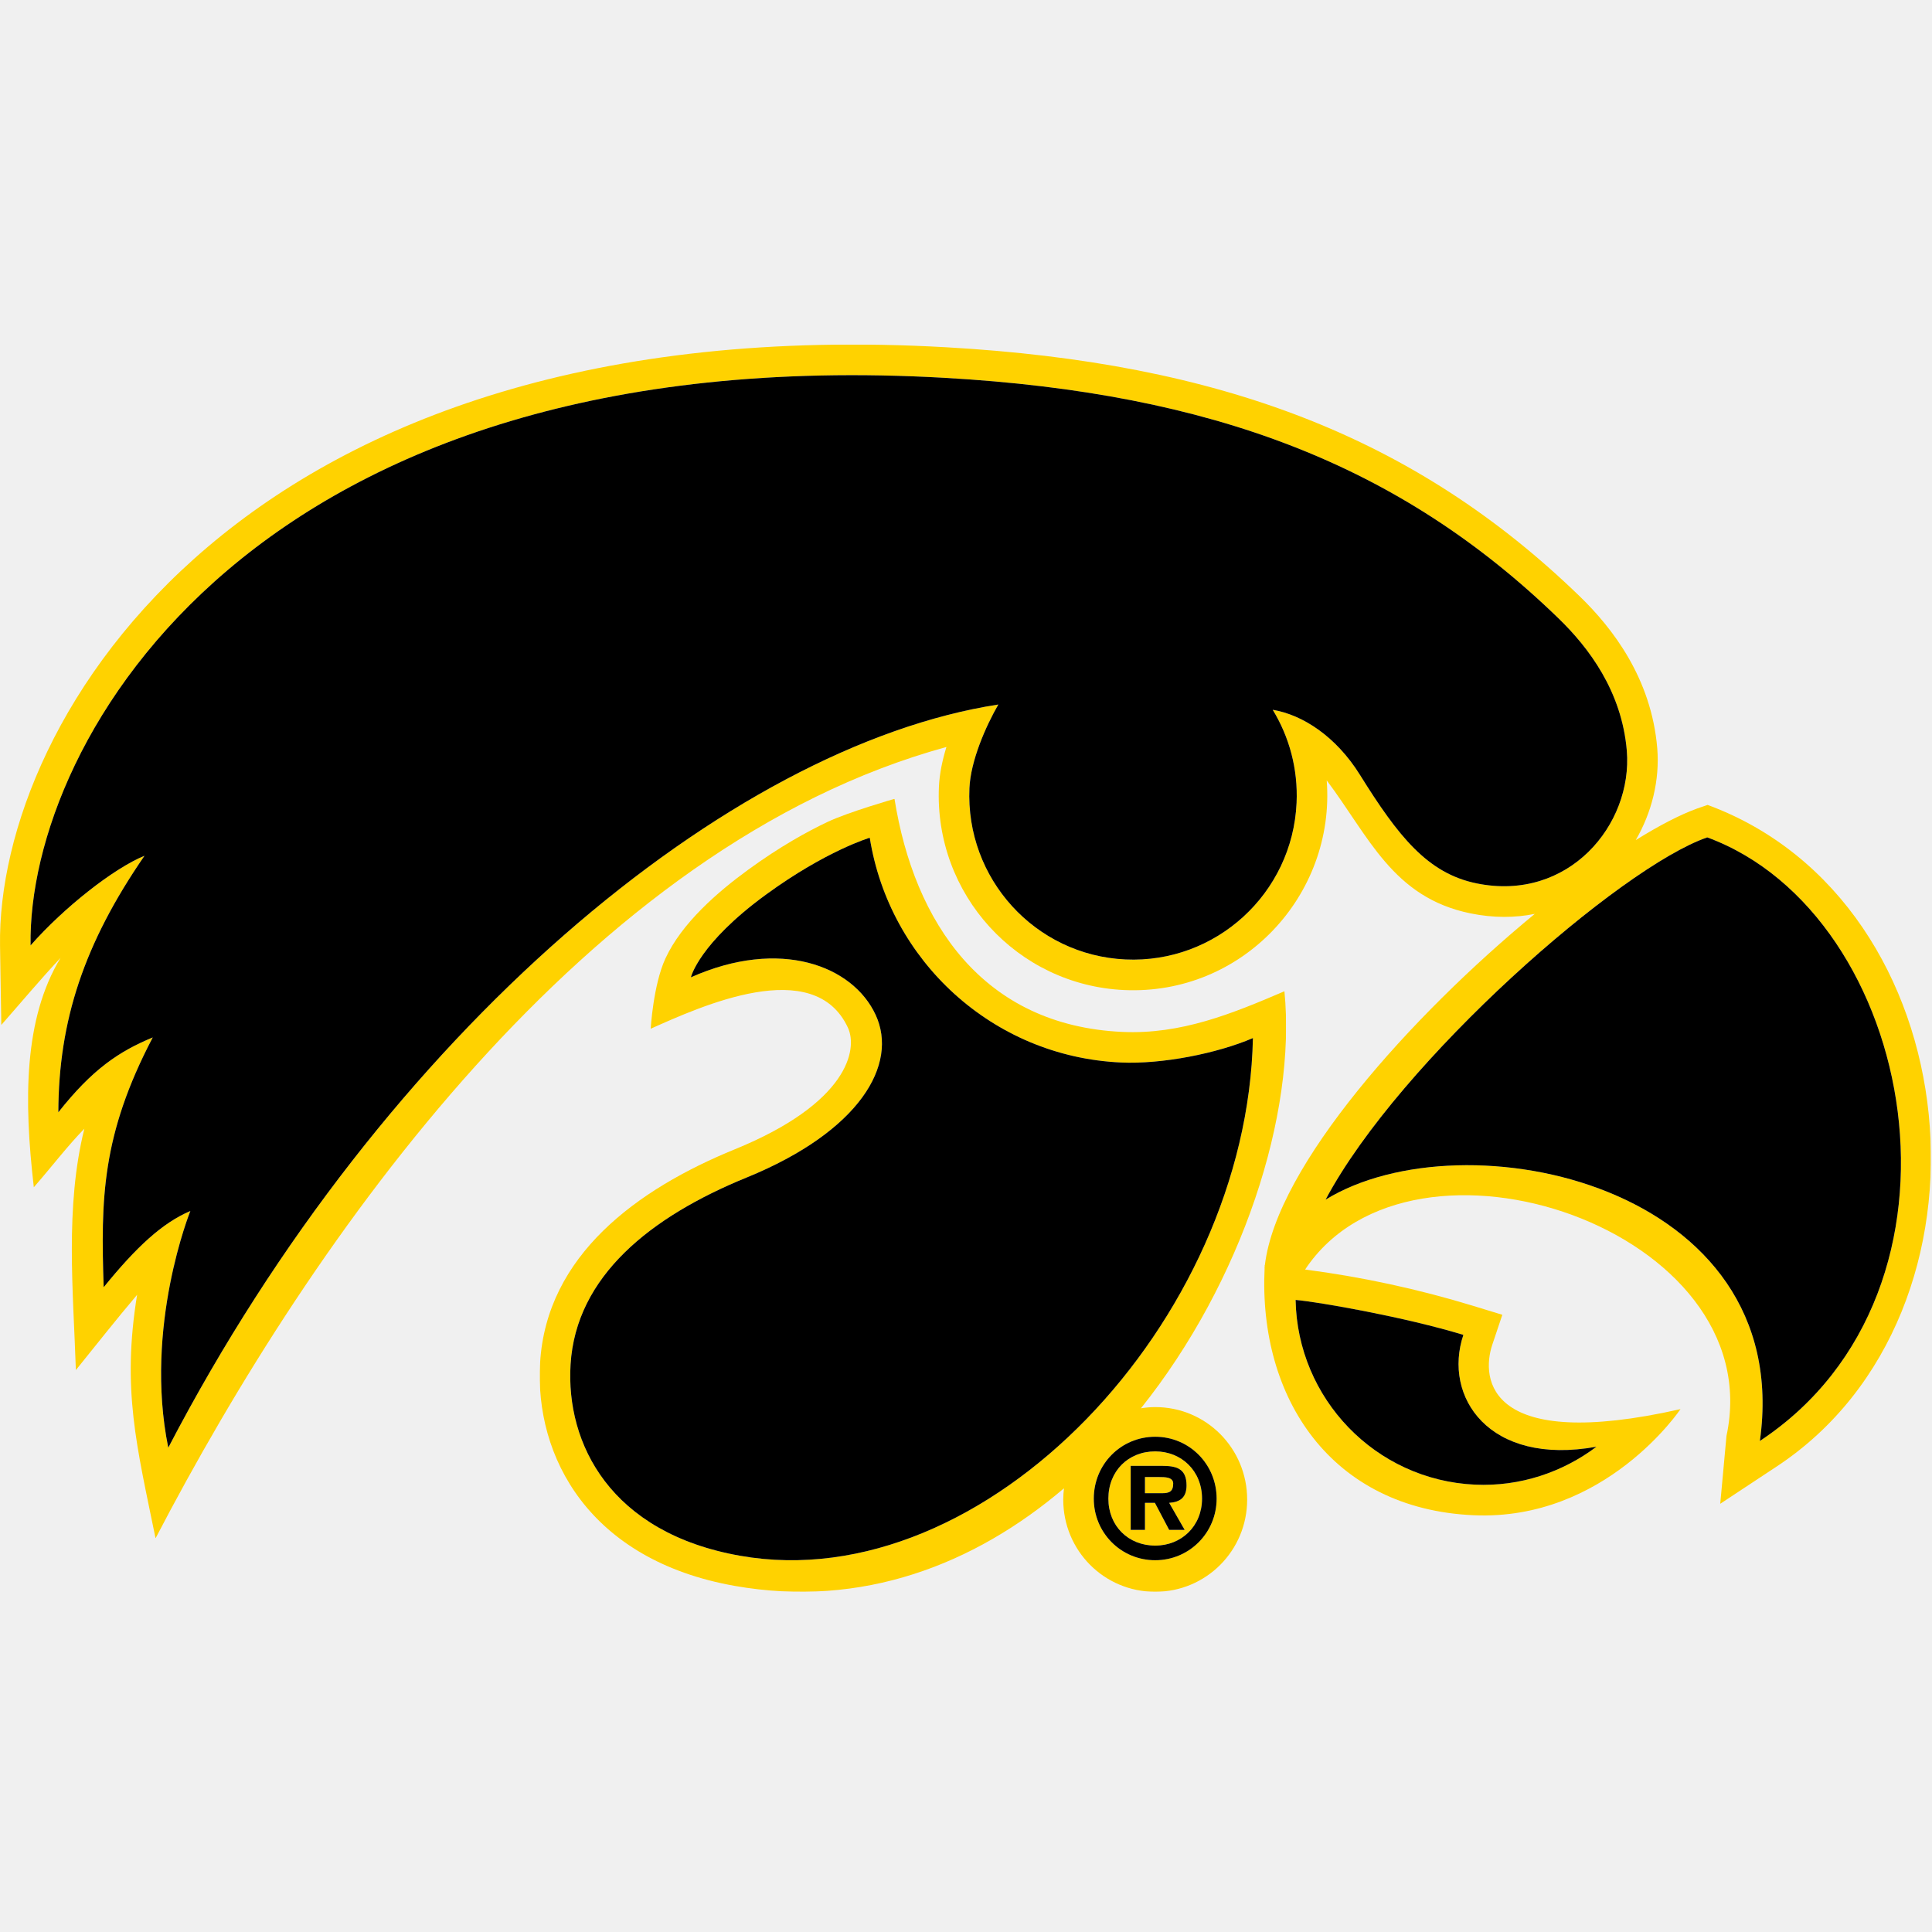
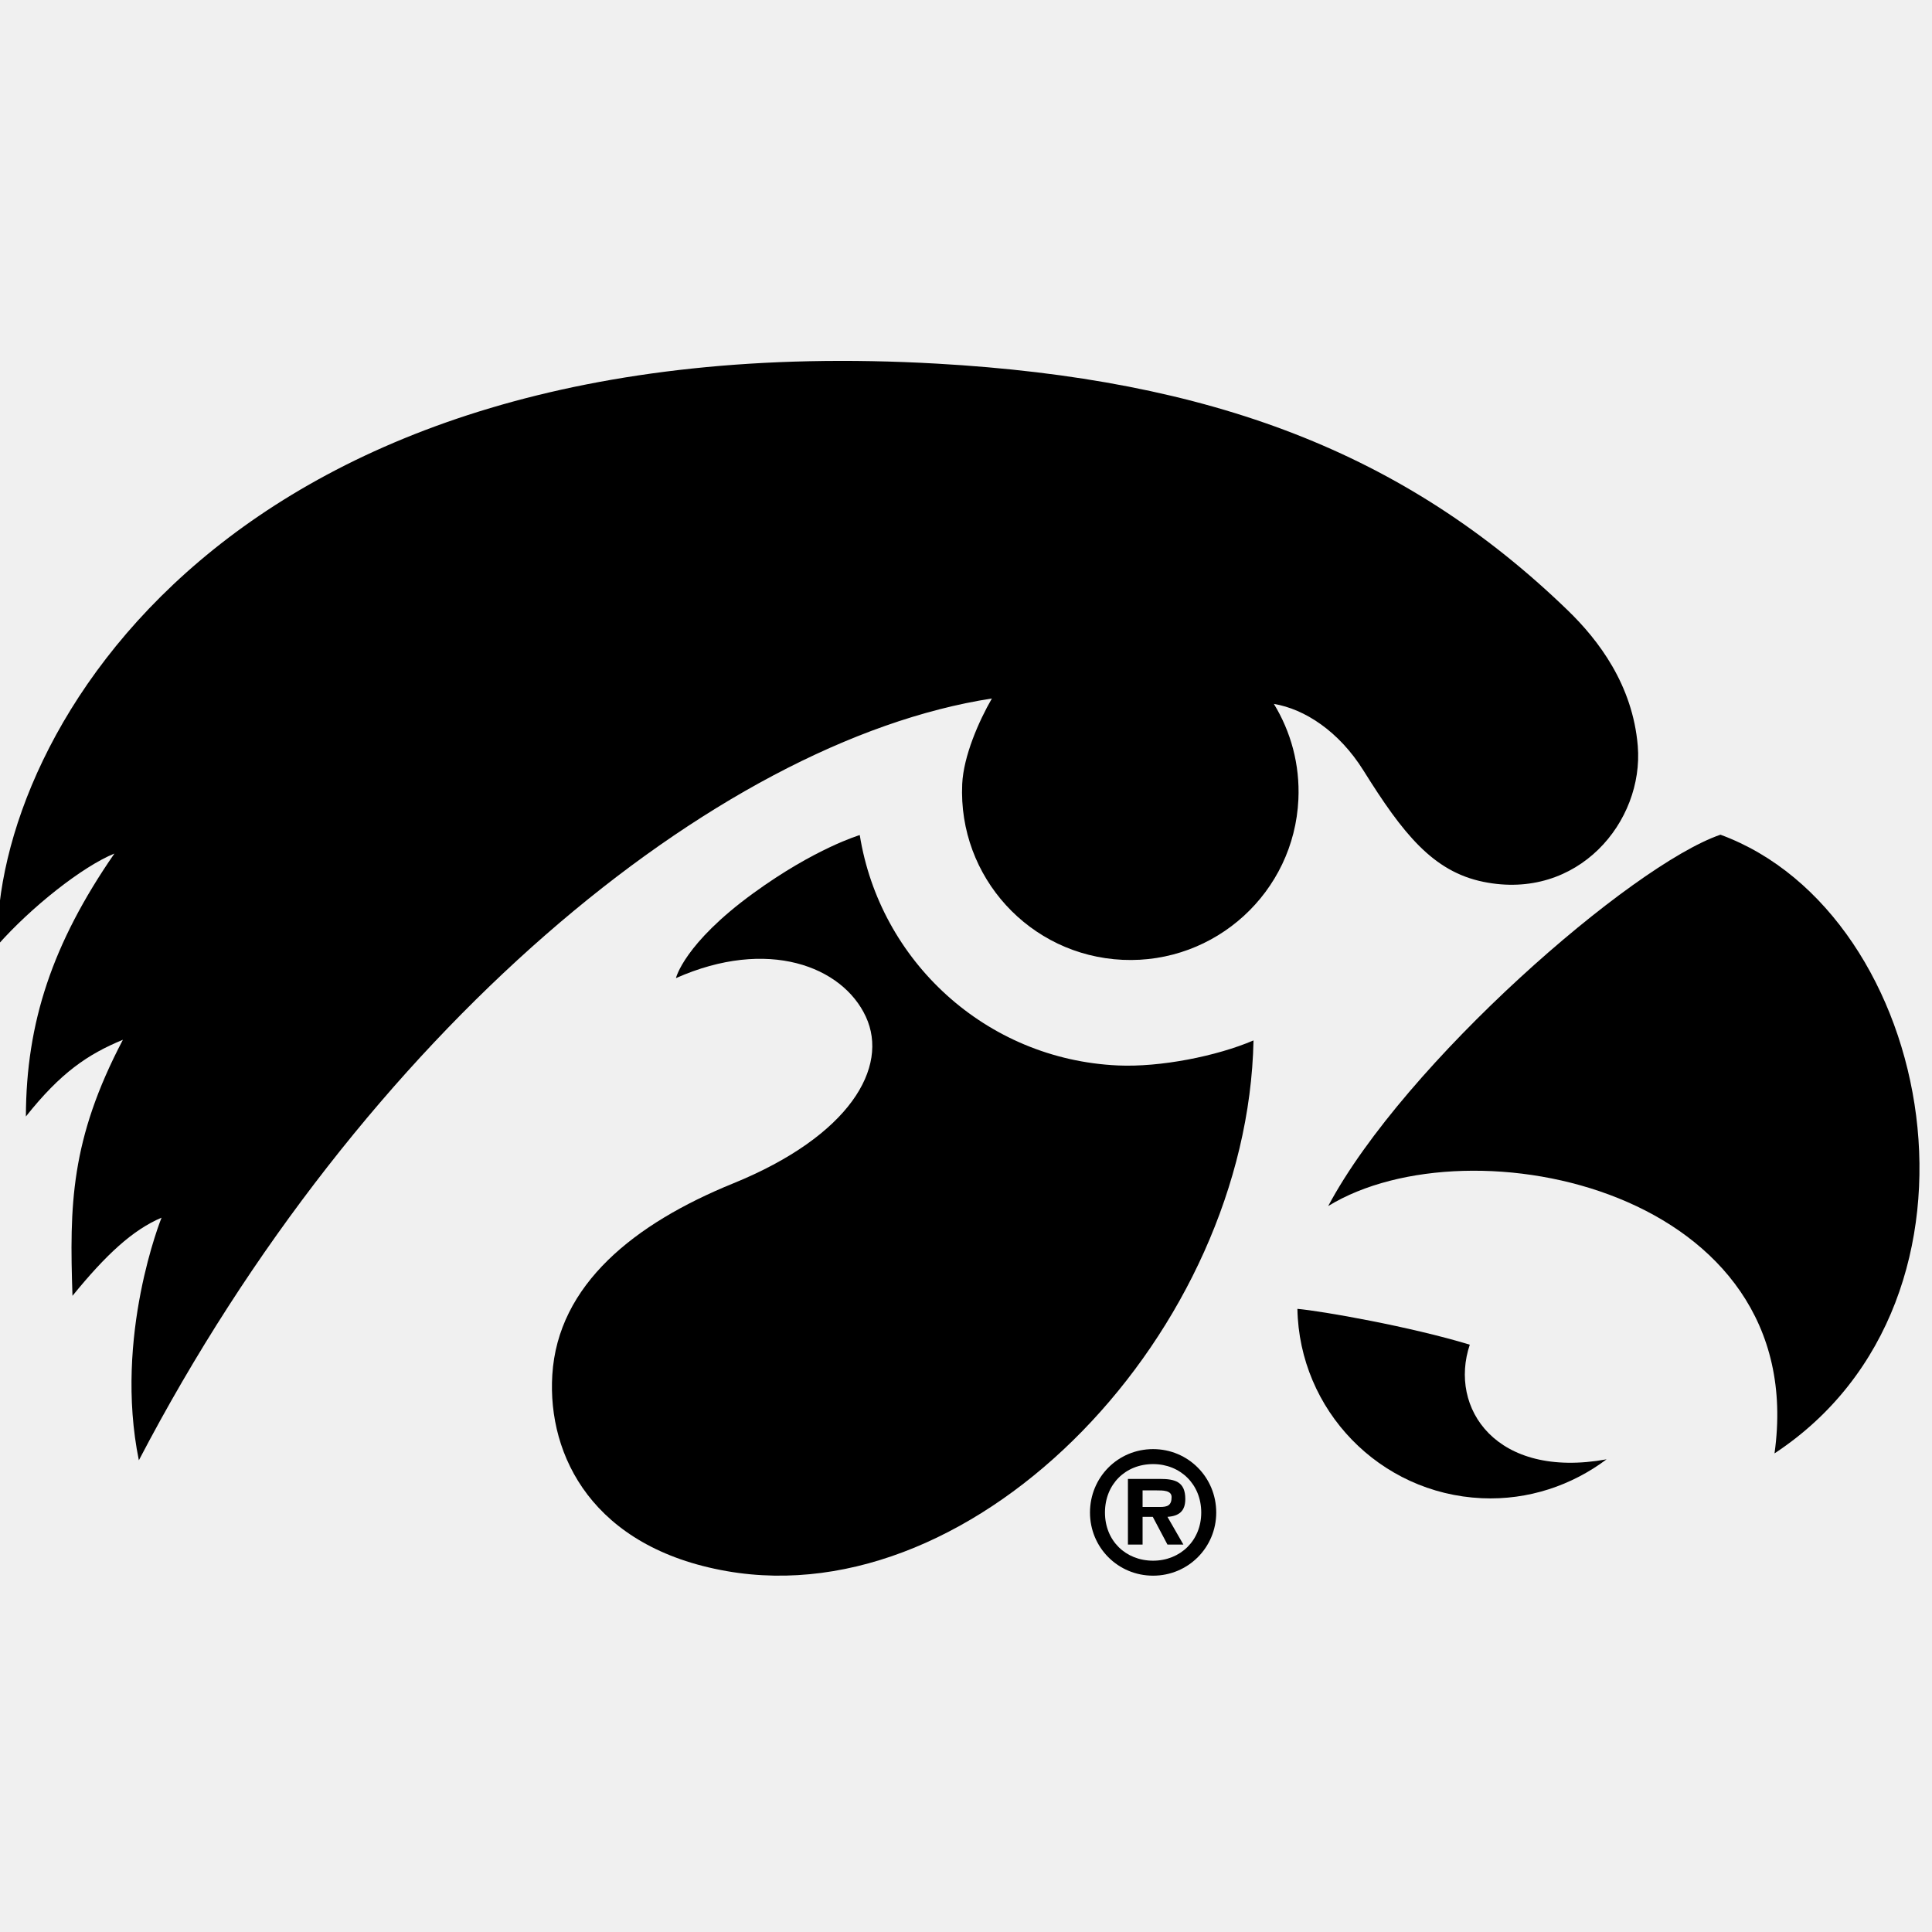
- <svg xmlns="http://www.w3.org/2000/svg" xmlns:xlink="http://www.w3.org/1999/xlink" width="250px" height="250px" viewBox="0 0 250 250" version="1.1">
-   <defs>
-     <polygon id="path-1" points="0 0.024 249.858 0.024 249.858 154.49 0 154.49" />
-     <polygon id="path-3" points="0.164 0.111 96.748 0.111 96.748 102.717 0.164 102.717" />
-   </defs>
-   <g id="IOWA" stroke="none" stroke-width="1" fill="none" fill-rule="evenodd">
-     <g id="Group-25" transform="translate(0, 44)">
-       <g id="Group-11" transform="translate(0, 0.563478)">
-         <g id="Group-3">
-           <mask id="mask-2" fill="white">
-             <use xlink:href="#path-1" />
-           </mask>
-           <g id="Clip-2" />
-           <path d="M227.727,141.894 C232.381,108.655 189.426,99.663 171.529,110.672 C181.148,92.6 209.724,67.636 220.919,63.795 C248.028,73.78 257.258,122.399 227.727,141.894 M189.359,128.17 C186.682,136.151 192.635,145.172 206.582,142.642 C202.223,145.92 196.741,147.818 190.87,147.55 C177.973,146.962 167.882,136.411 167.652,123.647 C170.748,123.922 181.872,125.884 189.359,128.17 M191.064,69.743 C184.719,68.445 180.937,63.667 175.968,55.689 C172.884,50.742 168.577,47.935 164.688,47.282 C166.825,50.781 167.976,54.934 167.776,59.337 C167.242,71.054 157.333,80.123 145.647,79.59 C133.95,79.056 124.914,69.123 125.446,57.403 C125.607,53.878 127.537,49.457 129.183,46.6 C94.412,51.981 49.918,88.715 21.775,142.765 C18.586,127.095 24.632,112.138 24.632,112.138 C21.016,113.674 17.646,116.788 13.416,122.003 C13.038,110.586 13.147,102.312 19.766,89.68 C15.329,91.514 11.92,93.843 7.55,99.365 C7.583,87.514 10.872,77.531 18.696,66.174 C14.697,67.802 8.245,72.897 3.957,77.771 C3.528,51.286 32.943,-0.752 122.261,4.331 C156.851,6.298 181.175,15.576 201.69,35.47 C205.562,39.226 209.865,44.871 210.51,52.592 C211.287,62.143 202.977,72.181 191.064,69.743 M220.966,59.592 L219.639,60.047 C217.4,60.856 214.68,62.269 211.663,64.147 C213.759,60.541 214.781,56.349 214.448,52.266 C213.689,43.182 208.632,36.692 204.438,32.623 C183.081,11.912 157.772,2.383 122.485,0.375 C31.369,-4.809 -0.468,48.58 0.005,77.835 L0.17,88.063 C2.609,85.292 5.203,82.193 7.826,79.396 C3.071,87.282 3.071,97.759 4.376,109.067 C6.659,106.451 8.792,103.657 10.914,101.492 C8.402,111.611 9.477,122.432 9.818,132.721 C12.419,129.515 15.036,126.167 17.741,122.986 C15.742,135.284 17.71,142.607 20.128,154.49 C40.506,115.353 75.967,64.847 122.467,52.096 C121.944,53.796 121.574,55.551 121.498,57.223 C120.867,71.126 131.589,82.914 145.467,83.548 C160.732,84.243 172.813,71.303 171.677,56.418 C177.148,63.681 180.217,71.568 190.273,73.625 C193.254,74.236 196.043,74.208 198.598,73.694 C182.575,86.897 165.205,106.275 163.676,119.131 C163.67,119.131 163.662,119.13 163.655,119.13 C163.651,119.212 163.651,119.294 163.646,119.376 C163.641,119.426 163.632,119.477 163.628,119.527 C163.628,119.527 163.637,119.534 163.64,119.536 C162.832,136.323 172.228,150.692 190.69,151.508 C207.766,152.262 217.453,137.778 217.453,137.778 C192.526,143.403 191.603,133.909 193.104,129.434 L194.401,125.568 L190.511,124.38 C183.494,122.238 176.193,120.664 168.881,119.713 C182.699,98.883 229.121,114.569 223.406,141.242 L222.598,150.024 L229.901,145.203 C260.135,125.245 255.112,72.168 220.966,59.592" id="Fill-1" fill="#FFD200" mask="url(#mask-2)" />
+ <svg xmlns="http://www.w3.org/2000/svg" width="200px" height="200px" viewBox="0 0 200 200" version="1.1">
+   <g id="iowa" stroke="none" stroke-width="1" fill="none" fill-rule="evenodd">
+     <g id="iowa_BGL" fill="#000000">
+       <g id="iowa" transform="translate(-1, 37)">
+         <g id="g10" transform="translate(100.1203, 63.05656) scale(-1, 1) rotate(-180) translate(-100.1203, -63.05656) translate(0.240674, 0.000002)" fill-rule="nonzero">
+           <g id="g12" transform="translate(0.433213, 0)">
+             <path d="M119.695,13.102 C116.049,13.102 113.161,10.181 113.161,6.535 C113.161,2.92 116.049,0 119.695,0 C123.326,0 126.23,2.92 126.23,6.535 C126.23,10.181 123.326,13.102 119.695,13.102 Z M119.695,1.551 C116.84,1.551 114.712,3.63 114.712,6.535 C114.712,9.472 116.84,11.551 119.695,11.551 C122.501,11.551 124.678,9.472 124.678,6.535 C124.678,3.63 122.501,1.551 119.695,1.551 L119.695,1.551 Z" id="path14" />
+             <path d="M123.028,7.937 C123.028,9.736 121.957,10.016 120.388,10.016 L117.089,10.016 L117.089,3.218 L118.606,3.218 L118.606,6.089 L119.662,6.089 L121.181,3.218 L122.831,3.218 L121.181,6.089 C122.385,6.171 123.028,6.683 123.028,7.937 L123.028,7.937 Z M120.421,7.112 L118.606,7.112 L118.606,8.828 L120.076,8.828 C120.735,8.828 121.61,8.828 121.61,8.135 C121.61,7.277 121.181,7.112 120.421,7.112 L120.421,7.112 Z" id="path16" />
+             <path d="M178.426,76.705 C169.222,73.554 145.728,53.083 137.82,38.263 C152.534,47.291 187.849,39.916 184.023,12.658 C208.302,28.645 200.712,68.516 178.426,76.705" id="path18" />
+             <path d="M99.934,81.947 C99.497,72.336 106.925,64.19 116.542,63.752 C126.149,63.315 134.296,70.751 134.735,80.361 C134.9,83.972 133.953,87.377 132.196,90.247 C135.393,89.711 138.934,87.409 141.47,83.352 C145.555,76.81 148.664,72.891 153.881,71.827 C163.675,69.827 170.507,78.06 169.868,85.892 C169.338,92.224 165.8,96.853 162.617,99.934 C145.751,116.248 125.753,123.856 97.315,125.47 C23.883,129.638 -0.301,86.963 0.052,65.243 C3.578,69.24 8.883,73.419 12.17,74.754 C5.738,65.44 3.033,57.254 3.006,47.535 C6.6,52.063 9.401,53.973 13.05,55.477 C7.608,45.118 7.517,38.332 7.829,28.969 C11.307,33.247 14.078,35.8 17.05,37.06 C17.05,37.06 12.08,24.794 14.701,11.944 C37.838,56.268 74.419,86.393 103.006,90.806 C101.652,88.463 100.066,84.838 99.934,81.947" id="path20" />
+             <path d="M152.479,23.912 C146.323,25.787 137.178,27.396 134.633,27.621 C134.822,17.154 143.118,8.502 153.721,8.019 C158.548,7.8 163.056,9.356 166.639,12.044 C155.173,9.969 150.278,17.368 152.479,23.912" id="path22" />
+             <path d="M116.041,52.818 C102.359,53.441 91.405,63.654 89.329,76.667 C89.329,76.667 84.713,75.312 78.298,70.641 C71.119,65.418 70.3,61.858 70.3,61.858 C79.793,66.075 87.539,63.091 89.959,57.864 C92.379,52.631 88.315,45.532 76.224,40.608 C66.009,36.453 58.073,30.146 57.5,20.774 C56.986,12.364 61.734,2.9 75.542,0.473 C101.651,-4.112 129.476,25.416 130.09,55.409 C126.287,53.782 120.451,52.617 116.041,52.818" id="path24" />
+           </g>
        </g>
-         <path d="M153.297,153.405 L151.29,153.405 L149.443,149.904 L148.158,149.904 L148.158,153.405 L146.312,153.405 L146.312,145.116 L150.326,145.116 C152.234,145.116 153.537,145.457 153.537,147.651 C153.537,149.18 152.755,149.804 151.29,149.904 L153.297,153.405 Z M149.482,143.244 C146.011,143.244 143.422,145.779 143.422,149.36 C143.422,152.903 146.011,155.438 149.482,155.438 C152.895,155.438 155.544,152.903 155.544,149.36 C155.544,145.779 152.895,143.244 149.482,143.244 Z" id="Fill-4" fill="#FFD200" />
-         <g id="Group-8" transform="translate(69.67213, 58.69565)">
-           <mask id="mask-4" fill="white">
-             <use xlink:href="#path-3" />
-           </mask>
-           <g id="Clip-7" />
-           <path d="M79.81,98.634 C75.376,98.634 71.863,95.073 71.863,90.665 C71.863,86.219 75.376,82.656 79.81,82.656 C84.227,82.656 87.758,86.219 87.758,90.665 C87.758,95.073 84.227,98.634 79.81,98.634 M26.106,98.057 C9.311,95.098 3.535,83.556 4.161,73.302 C4.857,61.873 14.51,54.183 26.935,49.116 C41.642,43.112 46.585,34.456 43.641,28.074 C40.698,21.699 31.276,18.061 19.73,23.204 C19.73,23.204 20.726,18.863 29.458,12.494 C37.261,6.798 42.875,5.145 42.875,5.145 C45.4,21.014 58.724,33.467 75.366,34.227 C80.729,34.472 87.829,33.051 92.455,31.068 C91.707,67.641 57.863,103.647 26.106,98.057 M79.81,78.817 C79.18,78.817 78.568,78.88 77.967,78.972 C91.053,62.583 98.102,40.957 96.532,25.01 C89.736,27.924 83.154,30.618 75.546,30.269 C57.536,29.446 48.626,16.134 46.076,0.111 C46.076,0.111 40.143,1.806 37.407,3.1 C34.823,4.322 31.252,6.284 27.133,9.291 C23.212,12.15 18.544,16.181 16.425,20.786 C14.856,24.195 14.527,29.858 14.527,29.858 C20.982,26.983 35.672,20.246 40.054,29.737 C41.341,32.527 40.071,39.476 25.445,45.446 C12.739,50.628 1.062,59.188 0.217,73.06 C-0.526,85.224 6.547,98.633 25.422,101.959 C41.887,104.858 56.425,99.192 68.007,89.325 C67.95,89.805 67.911,90.291 67.911,90.787 C67.911,97.369 73.18,102.718 79.81,102.718 C86.416,102.718 91.71,97.376 91.71,90.787 C91.71,84.173 86.429,78.817 79.81,78.817" id="Fill-6" fill="#FFD200" mask="url(#mask-4)" />
-         </g>
-         <path d="M149.945,146.565 L148.158,146.565 L148.158,148.657 L150.366,148.657 C151.29,148.657 151.812,148.456 151.812,147.408 C151.812,146.565 150.748,146.565 149.945,146.565" id="Fill-9" fill="#FFD200" />
-       </g>
-       <g id="Group-24" transform="translate(3.512881, 4.085217)" fill="#000000">
-         <path d="M146.853,145.136 L144.645,145.136 L144.645,143.043 L146.432,143.043 C147.235,143.043 148.299,143.043 148.299,143.887 C148.299,144.934 147.777,145.136 146.853,145.136 M150.024,144.13 C150.024,141.935 148.72,141.594 146.813,141.594 L142.799,141.594 L142.799,149.883 L144.645,149.883 L144.645,146.382 L145.93,146.382 L147.777,149.883 L149.784,149.883 L147.777,146.382 C149.242,146.282 150.024,145.659 150.024,144.13" id="Fill-12" />
-         <path d="M145.969,151.916 C142.497,151.916 139.909,149.381 139.909,145.839 C139.909,142.258 142.497,139.722 145.969,139.722 C149.383,139.722 152.031,142.258 152.031,145.839 C152.031,149.381 149.383,151.916 145.969,151.916 M145.969,137.83 C141.535,137.83 138.023,141.392 138.023,145.839 C138.023,150.246 141.535,153.808 145.969,153.808 C150.386,153.808 153.918,150.246 153.918,145.839 C153.918,141.392 150.386,137.83 145.969,137.83" id="Fill-14" />
-         <path d="M217.406,60.273 C206.211,64.115 177.635,89.078 168.016,107.149 C185.913,96.14 228.868,105.134 224.214,138.373 C253.745,118.877 244.515,70.258 217.406,60.273" id="Fill-16" />
-         <path d="M206.997,49.07 C206.352,41.349 202.049,35.704 198.177,31.948 C177.662,12.054 153.338,2.777 118.748,0.809 C29.43,-4.274 0.015,47.764 0.444,74.249 C4.733,69.375 11.185,64.28 15.183,62.653 C7.36,74.01 4.07,83.992 4.037,95.843 C8.408,90.321 11.816,87.992 16.253,86.158 C9.634,98.791 9.525,107.064 9.903,118.482 C14.133,113.266 17.504,110.152 21.119,108.616 C21.119,108.616 15.073,123.574 18.262,139.243 C46.405,85.194 90.899,48.459 125.671,43.078 C124.024,45.936 122.094,50.356 121.933,53.882 C121.402,65.601 130.437,75.534 142.134,76.068 C153.82,76.601 163.729,67.533 164.263,55.815 C164.464,51.412 163.313,47.26 161.175,43.761 C165.064,44.413 169.371,47.22 172.455,52.168 C177.424,60.145 181.206,64.923 187.551,66.222 C199.464,68.66 207.774,58.621 206.997,49.07" id="Fill-18" />
-         <path d="M187.357,144.028 C193.228,144.296 198.711,142.399 203.069,139.121 C189.122,141.65 183.169,132.629 185.846,124.648 C178.359,122.362 167.235,120.4 164.139,120.126 C164.369,132.889 174.46,143.441 187.357,144.028" id="Fill-20" />
-         <path d="M158.614,86.242 C153.988,88.225 146.889,89.647 141.525,89.401 C124.884,88.641 111.559,76.188 109.034,60.319 C109.034,60.319 103.42,61.972 95.617,67.668 C86.885,74.036 85.889,78.379 85.889,78.379 C97.436,73.235 106.858,76.874 109.8,83.248 C112.744,89.629 107.801,98.287 93.094,104.289 C80.67,109.357 71.017,117.047 70.32,128.475 C69.694,138.731 75.47,150.271 92.265,153.231 C124.022,158.821 157.867,122.815 158.614,86.242" id="Fill-22" />
      </g>
    </g>
  </g>
</svg>
